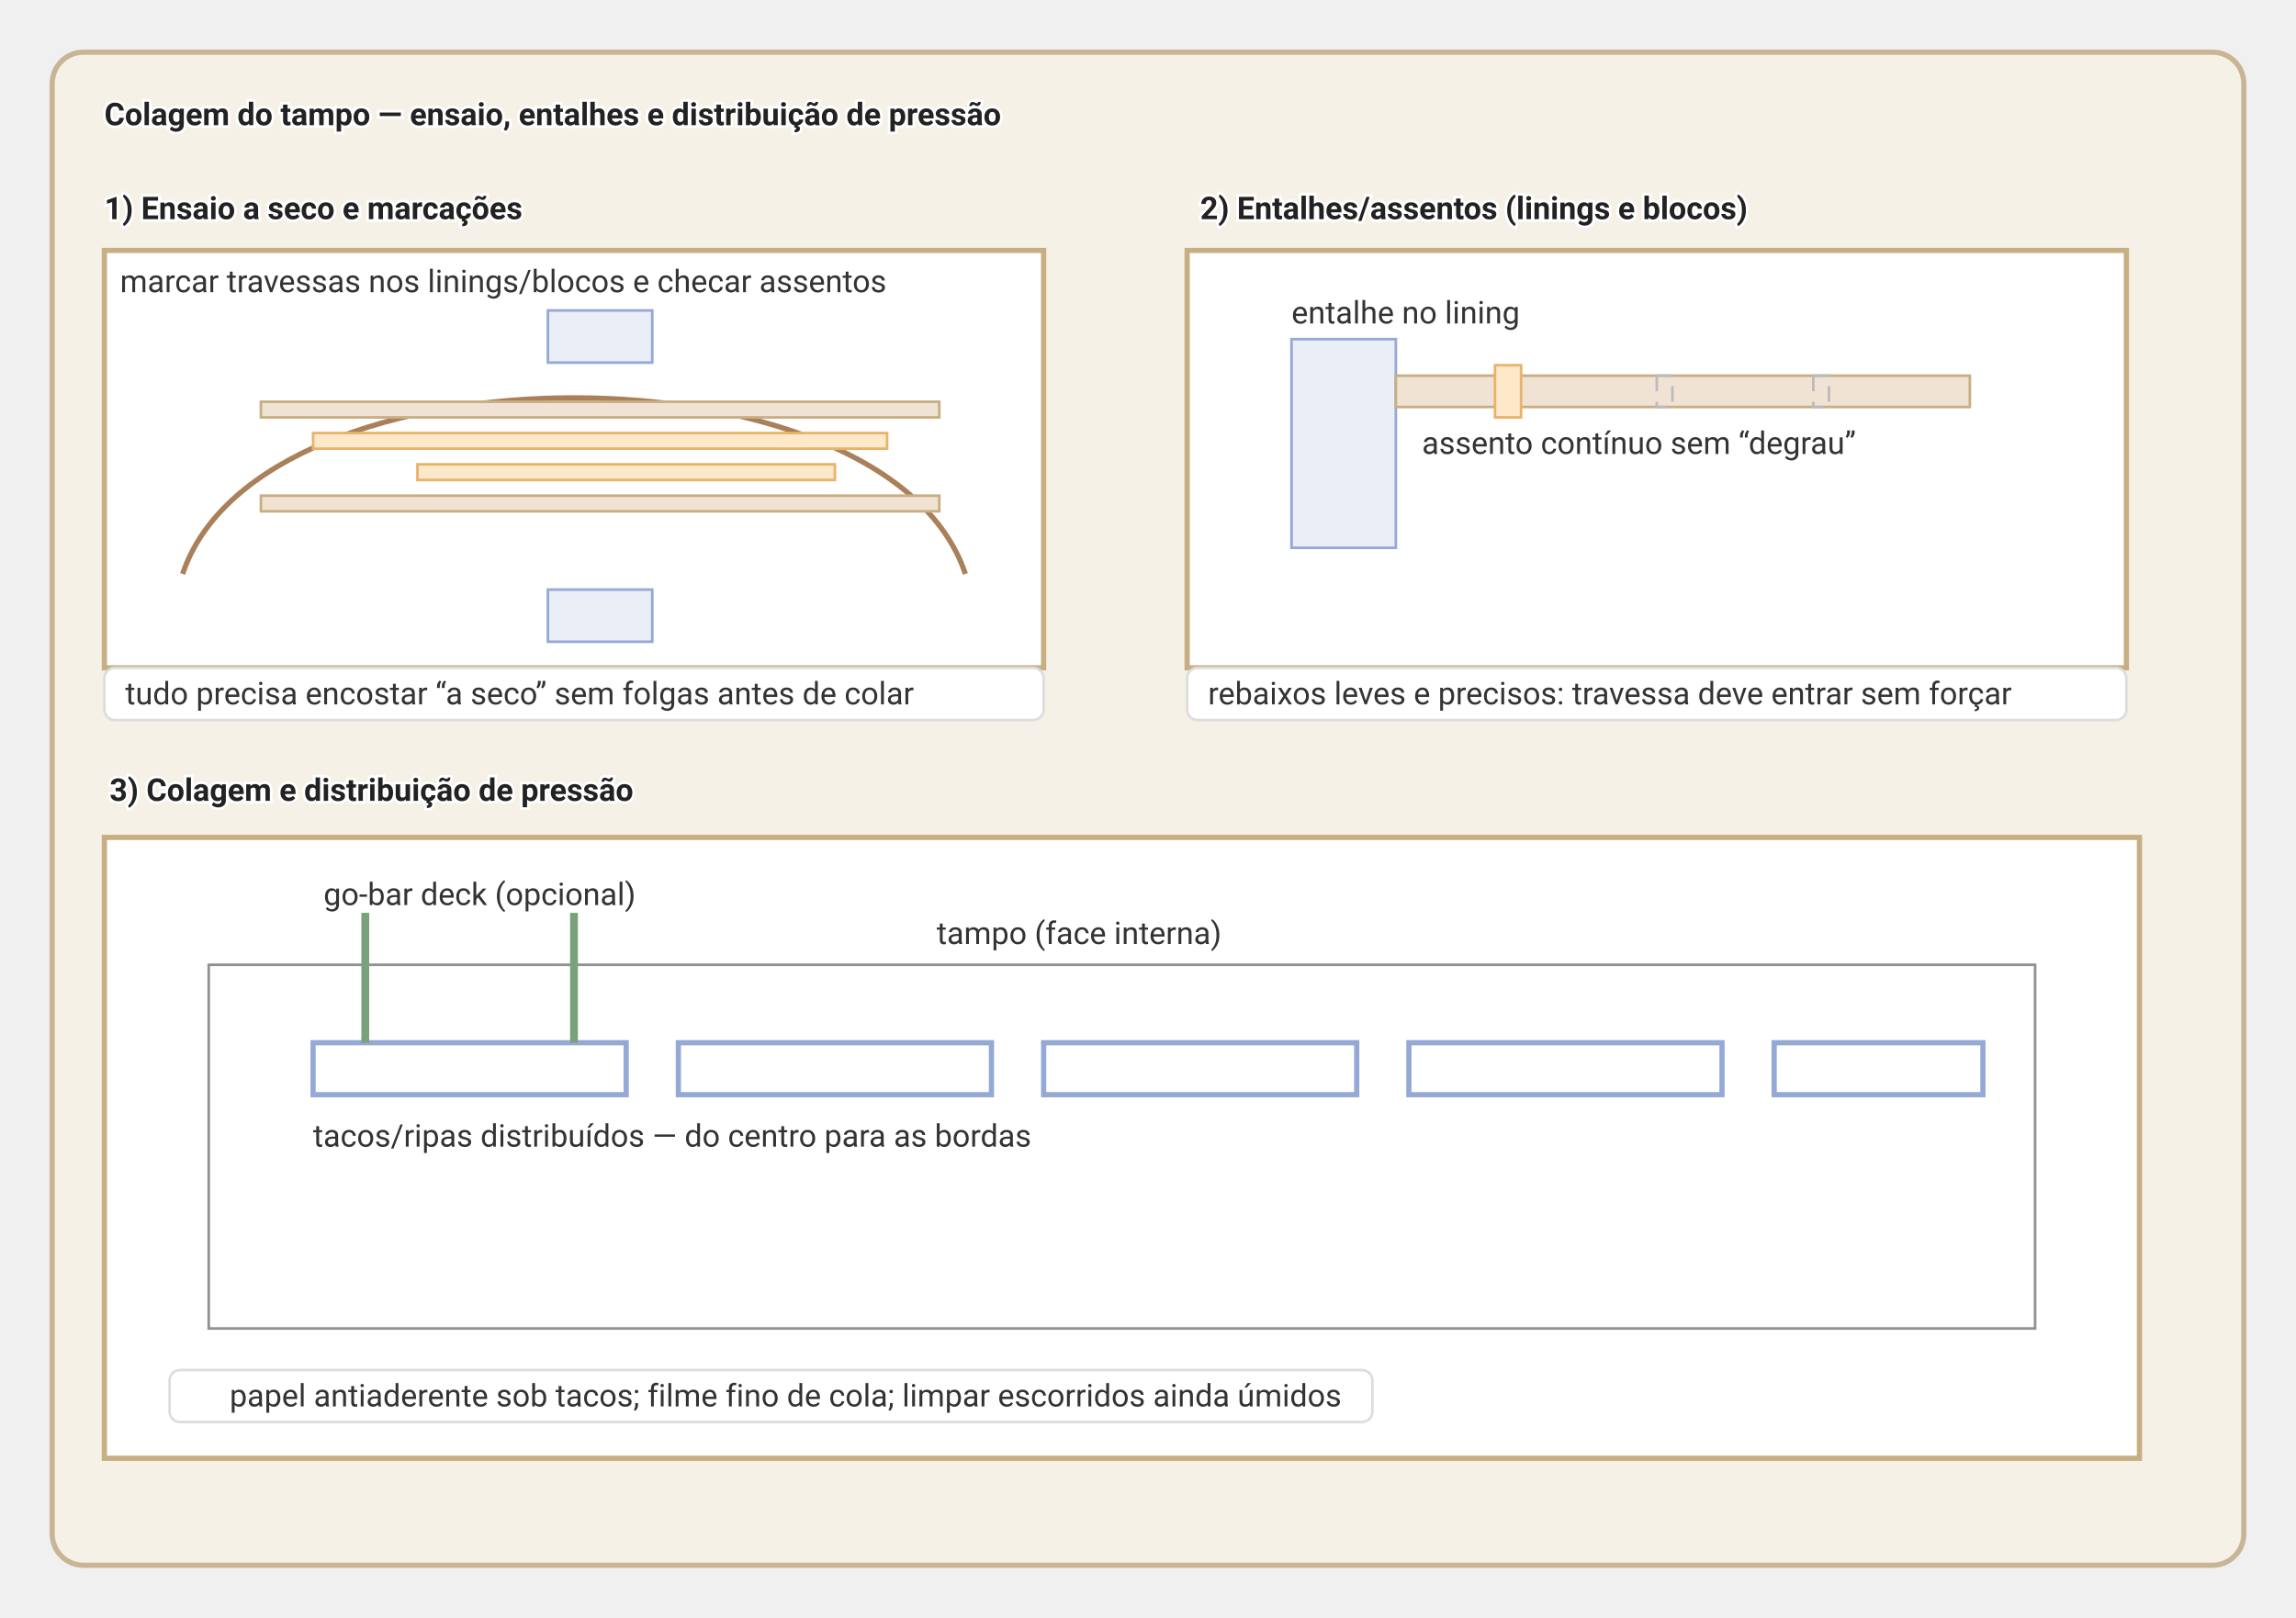
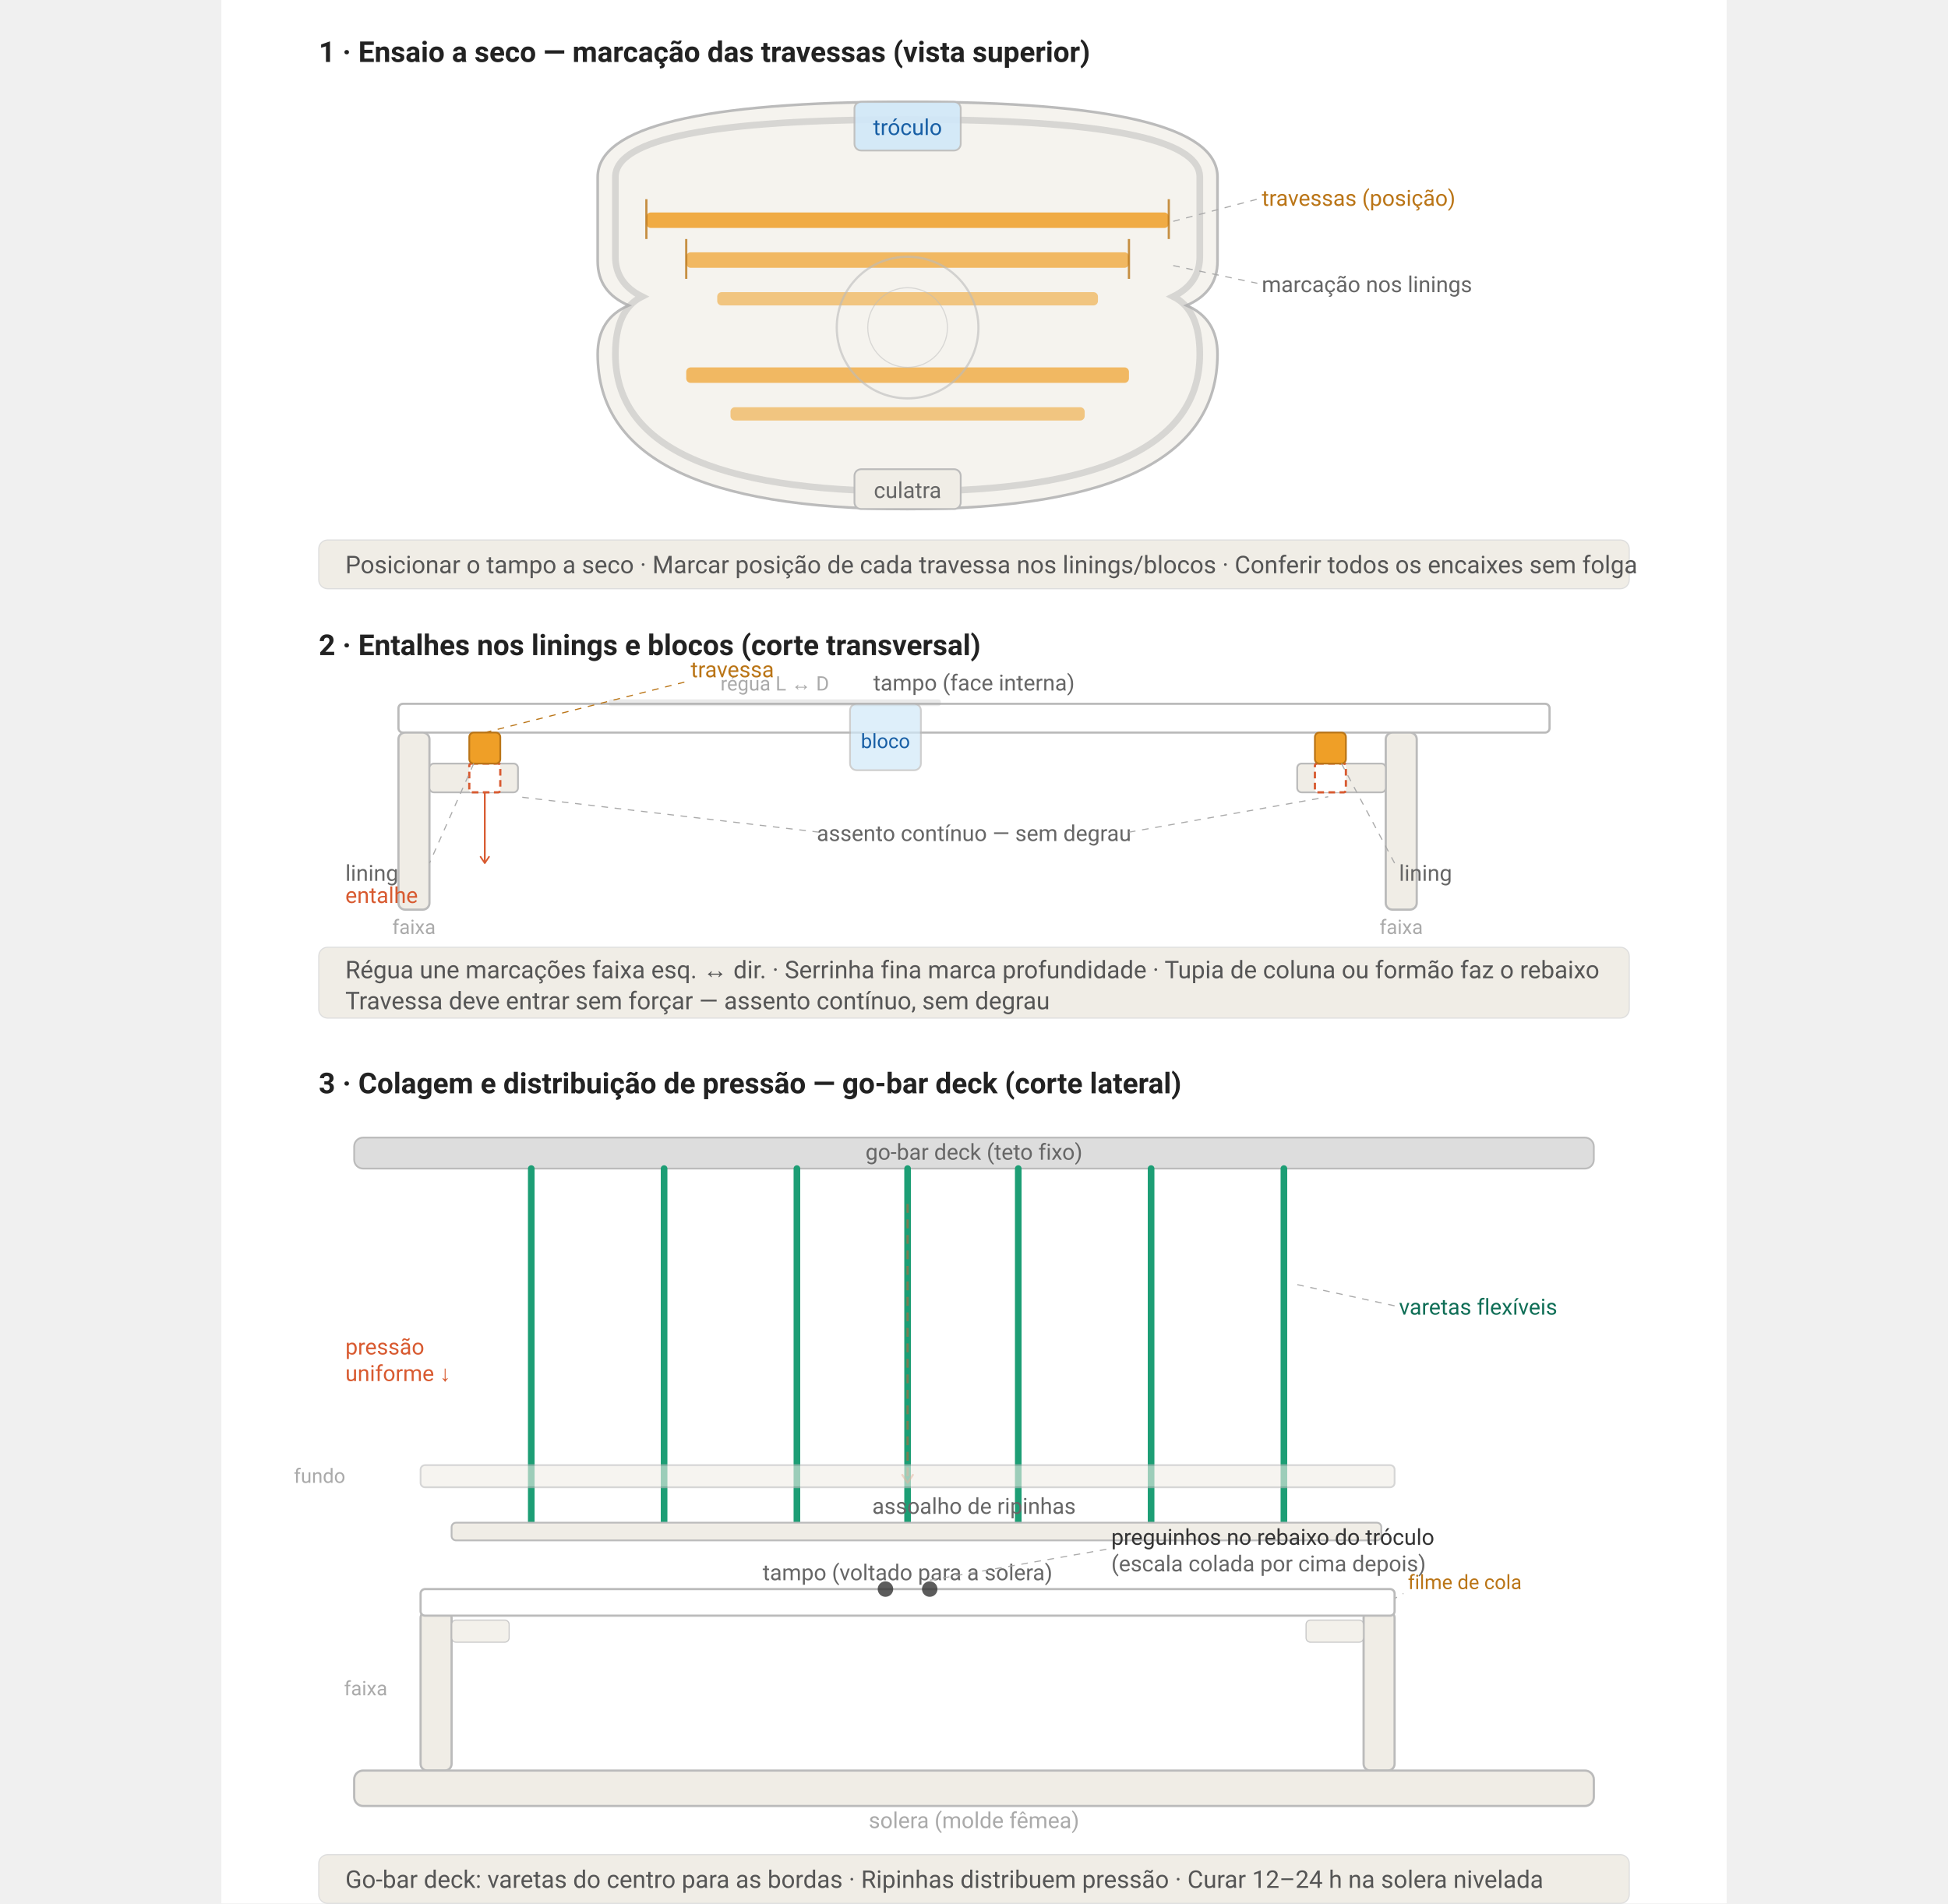
- <svg xmlns="http://www.w3.org/2000/svg" width="880" height="620" font-size="12" font-family="system-ui, Segoe UI, Roboto, Arial">
-   <g>
-     <rect id="svg_2" vector-effect="non-scaling-stroke" stroke-width="2" stroke="#c8b596" fill="#f6f1e7" class="panel" rx="12" height="580" width="840" y="20" x="20" />
-     <text id="svg_3" stroke-width="2px" stroke="#fff" paint-order="stroke fill" font-weight="700" fill="#222" class="title" y="48" x="40">Colagem do tampo — ensaio, entalhes e distribuição de pressão</text>
-     <text id="svg_4" stroke-width="2px" stroke="#fff" paint-order="stroke fill" font-weight="700" fill="#222" class="title" y="84" x="40">1) Ensaio a seco e marcações</text>
-     <g id="svg_5">
-       <rect id="svg_6" vector-effect="non-scaling-stroke" stroke-width="2" stroke="#c7ae83" fill="#fff" class="board" height="160" width="360" y="96" x="40" />
-       <path id="svg_7" vector-effect="non-scaling-stroke" stroke-width="2" stroke="#a9805a" fill="none" class="side" d="m70,220c30,-90 270,-90 300,0" />
-       <rect id="svg_8" vector-effect="non-scaling-stroke" stroke="#c7ae83" fill="#f0e3d3" class="lining" height="6" width="260" y="190" x="100" />
-       <rect id="svg_9" vector-effect="non-scaling-stroke" stroke="#c7ae83" fill="#f0e3d3" class="lining" height="6" width="260" y="154" x="100" />
-       <rect id="svg_10" vector-effect="non-scaling-stroke" stroke="#94a9d6" fill="#e9eef7" class="block" height="20" width="40" y="119" x="210" />
-       <rect id="svg_11" vector-effect="non-scaling-stroke" stroke="#94a9d6" fill="#e9eef7" class="block" height="20" width="40" y="226" x="210" />
-       <rect id="svg_12" vector-effect="non-scaling-stroke" stroke="#e8b36b" fill="#fde9c9" class="brace" height="6" width="220" y="166" x="120" />
-       <rect id="svg_13" vector-effect="non-scaling-stroke" stroke="#e8b36b" fill="#fde9c9" class="brace" height="6" width="160" y="178" x="160" />
-       <text id="svg_14" stroke-width="2px" stroke="#fff" paint-order="stroke fill" fill="#333" class="note" y="112" x="46">marcar travessas nos linings/blocos e checar assentos</text>
-       <rect id="svg_15" vector-effect="non-scaling-stroke" stroke="#ddd" fill="#fff" class="labelbox" rx="4" height="20" width="360" y="256" x="40" />
-       <text id="svg_16" stroke-width="2px" stroke="#fff" paint-order="stroke fill" fill="#333" class="note" y="270" x="48">tudo precisa encostar “a seco” sem folgas antes de colar</text>
-     </g>
-     <text id="svg_17" stroke-width="2px" stroke="#fff" paint-order="stroke fill" font-weight="700" fill="#222" class="title" y="84" x="460">2) Entalhes/assentos (linings e blocos)</text>
-     <g id="svg_18">
-       <rect id="svg_19" vector-effect="non-scaling-stroke" stroke-width="2" stroke="#c7ae83" fill="#fff" class="board" height="160" width="360" y="96" x="455" />
-       <rect id="svg_20" vector-effect="non-scaling-stroke" stroke="#94a9d6" fill="#e9eef7" class="block" height="80" width="40" y="130" x="495" />
-       <rect id="svg_21" vector-effect="non-scaling-stroke" stroke="#c7ae83" fill="#f0e3d3" class="lining" height="12" width="220" y="144" x="535" />
-       <rect id="svg_22" vector-effect="non-scaling-stroke" stroke-dasharray="6,4" stroke="#bbb" fill="none" class="ghost" height="12" width="6" y="144" x="575" />
-       <rect id="svg_23" vector-effect="non-scaling-stroke" stroke-dasharray="6,4" stroke="#bbb" fill="none" class="ghost" height="12" width="6" y="144" x="635" />
-       <rect id="svg_24" vector-effect="non-scaling-stroke" stroke-dasharray="6,4" stroke="#bbb" fill="none" class="ghost" height="12" width="6" y="144" x="695" />
-       <rect id="svg_25" vector-effect="non-scaling-stroke" stroke="#e8b36b" fill="#fde9c9" class="brace" height="20" width="10" y="140" x="573" />
-       <text id="svg_26" stroke-width="2px" stroke="#fff" paint-order="stroke fill" fill="#333" class="note" y="124" x="495">entalhe no lining</text>
-       <text id="svg_27" stroke-width="2px" stroke="#fff" paint-order="stroke fill" fill="#333" class="note" y="174" x="545">assento contínuo sem “degrau”</text>
-       <rect id="svg_28" vector-effect="non-scaling-stroke" stroke="#ddd" fill="#fff" class="labelbox" rx="4" height="20" width="360" y="256" x="455" />
-       <text id="svg_29" stroke-width="2px" stroke="#fff" paint-order="stroke fill" fill="#333" class="note" y="270" x="463">rebaixos leves e precisos: travessa deve entrar sem forçar</text>
-     </g>
-     <text id="svg_30" stroke-width="2px" stroke="#fff" paint-order="stroke fill" font-weight="700" fill="#222" class="title" y="307" x="42">3) Colagem e distribuição de pressão</text>
-     <g stroke="null" id="svg_31">
-       <rect stroke="#c7ae83" id="svg_32" vector-effect="non-scaling-stroke" stroke-width="2" fill="#fff" class="board" height="238" width="780" y="321" x="40" />
-       <rect stroke="#909090" id="svg_33" vector-effect="non-scaling-stroke" fill="#fff" class="top" height="139.414" width="700" y="369.833" x="80" />
-       <text transform="matrix(1 0 0 0.995816 0 2.38077)" stroke="#fff" id="svg_34" stroke-width="2px" paint-order="stroke fill" fill="#333" class="note" y="360.996" x="359">tampo (face interna)</text>
-       <rect stroke="#94a9d6" id="svg_35" vector-effect="non-scaling-stroke" stroke-width="2" fill="none" class="press" height="19.916" width="120" y="399.707" x="120" />
-       <rect stroke="#94a9d6" id="svg_36" vector-effect="non-scaling-stroke" stroke-width="2" fill="none" class="press" height="19.916" width="120" y="399.707" x="260" />
-       <rect stroke="#94a9d6" id="svg_37" vector-effect="non-scaling-stroke" stroke-width="2" fill="none" class="press" height="19.916" width="120" y="399.707" x="400" />
-       <rect stroke="#94a9d6" id="svg_38" vector-effect="non-scaling-stroke" stroke-width="2" fill="none" class="press" height="19.916" width="120" y="399.707" x="540" />
-       <rect stroke="#94a9d6" id="svg_39" vector-effect="non-scaling-stroke" stroke-width="2" fill="none" class="press" height="19.916" width="80" y="399.707" x="680" />
-       <text transform="matrix(1 0 0 0.995816 0 2.38077)" stroke="#fff" id="svg_40" stroke-width="2px" paint-order="stroke fill" fill="#333" class="note" y="438.996" x="120">tacos/ripas distribuídos — do centro para as bordas</text>
-       <line stroke="#7aa27a" id="svg_41" vector-effect="non-scaling-stroke" stroke-width="3" class="gobar" y2="399.707" x2="140" y1="349.916" x1="140" />
-       <line stroke="#7aa27a" id="svg_42" vector-effect="non-scaling-stroke" stroke-width="3" class="gobar" y2="399.707" x2="220" y1="349.916" x1="220" />
-       <text transform="matrix(1 0 0 0.995816 0 2.38077)" stroke="#fff" id="svg_43" stroke-width="2px" paint-order="stroke fill" fill="#333" class="note" y="345.996" x="124">go-bar deck (opcional)</text>
-       <rect stroke="#ddd" id="svg_44" vector-effect="non-scaling-stroke" fill="#fff" class="labelbox" rx="4" height="19.916" width="461" y="525.18" x="65" />
-       <text transform="matrix(1 0 0 0.995816 0 2.38077)" stroke="#fff" id="svg_45" stroke-width="2px" paint-order="stroke fill" fill="#333" class="note" y="538.996" x="88">papel antiaderente sob tacos; filme fino de cola; limpar escorridos ainda úmidos</text>
-     </g>
-   </g>
+ <svg xmlns="http://www.w3.org/2000/svg" width="880" height="860" viewBox="0 0 680 860" role="img" font-family="system-ui, Segoe UI, Roboto, Arial" font-size="12">
+   <defs>
+     <marker id="arrow" viewBox="0 0 10 10" refX="8" refY="5" markerWidth="6" markerHeight="6" orient="auto-start-reverse">
+       <path d="M2 1L8 5L2 9" fill="none" stroke="context-stroke" stroke-width="1.5" stroke-linecap="round" stroke-linejoin="round" />
+     </marker>
+   </defs>
+   <rect width="680" height="860" fill="#ffffff" />
+   <text x="44" y="28" font-size="13" font-weight="600" fill="#222">1 · Ensaio a seco — marcação das travessas (vista superior)</text>
+   <path d="M170 80 Q170 46 310 46 Q450 46 450 80 L450 118 Q450 132 436 138 Q450 144 450 160 Q450 230 310 230 Q170 230 170 160 Q170 144 184 138 Q170 132 170 118 Z" fill="#f5f3ee" stroke="#bbb" stroke-width="1.2" />
+   <path d="M178 80 Q178 54 310 54 Q442 54 442 80 L442 116 Q442 128 430 134 Q442 140 442 160 Q442 222 310 222 Q178 222 178 160 Q178 140 190 134 Q178 128 178 116 Z" fill="none" stroke="#aaa" stroke-width="3" stroke-linecap="round" opacity="0.4" />
+   <rect x="286" y="46" width="48" height="22" rx="3" fill="#d0e8f8" stroke="#bbb" stroke-width="0.8" opacity="0.9" />
+   <text x="310" y="61" text-anchor="middle" font-size="10" fill="#185FA5">tróculo</text>
+   <rect x="286" y="212" width="48" height="18" rx="3" fill="#f0ede6" stroke="#bbb" stroke-width="0.8" />
+   <text x="310" y="225" text-anchor="middle" font-size="10" fill="#666">culatra</text>
+   <rect x="192" y="96" width="236" height="7" rx="2" fill="#EF9F27" opacity="0.85" />
+   <rect x="210" y="114" width="200" height="7" rx="2" fill="#EF9F27" opacity="0.7" />
+   <rect x="224" y="132" width="172" height="6" rx="2" fill="#EF9F27" opacity="0.55" />
+   <rect x="210" y="166" width="200" height="7" rx="2" fill="#EF9F27" opacity="0.7" />
+   <rect x="230" y="184" width="160" height="6" rx="2" fill="#EF9F27" opacity="0.55" />
+   <line x1="192" y1="90" x2="192" y2="108" stroke="#BA7517" stroke-width="1" opacity="0.8" />
+   <line x1="428" y1="90" x2="428" y2="108" stroke="#BA7517" stroke-width="1" opacity="0.8" />
+   <line x1="210" y1="108" x2="210" y2="126" stroke="#BA7517" stroke-width="1" opacity="0.8" />
+   <line x1="410" y1="108" x2="410" y2="126" stroke="#BA7517" stroke-width="1" opacity="0.8" />
+   <line x1="430" y1="100" x2="468" y2="90" stroke="#aaa" stroke-width="0.5" stroke-dasharray="3 3" />
+   <text x="470" y="93" font-size="10" fill="#BA7517">travessas (posição)</text>
+   <line x1="430" y1="120" x2="468" y2="128" stroke="#aaa" stroke-width="0.5" stroke-dasharray="3 3" />
+   <text x="470" y="132" font-size="10" fill="#666">marcação nos linings</text>
+   <circle cx="310" cy="148" r="32" fill="none" stroke="#bbb" stroke-width="1" opacity="0.6" />
+   <circle cx="310" cy="148" r="18" fill="none" stroke="#bbb" stroke-width="0.5" opacity="0.5" />
+   <rect x="44" y="244" width="592" height="22" rx="4" fill="#f0ede6" stroke="#ddd" stroke-width="0.5" />
+   <text x="56" y="259" font-size="11" fill="#555">Posicionar o tampo a seco · Marcar posição de cada travessa nos linings/blocos · Conferir todos os encaixes sem folga</text>
+   <text x="44" y="296" font-size="13" font-weight="600" fill="#222">2 · Entalhes nos linings e blocos (corte transversal)</text>
+   <rect x="80" y="318" width="520" height="13" rx="2" fill="#fff" stroke="#bbb" stroke-width="1" />
+   <text x="340" y="312" text-anchor="middle" font-size="10" fill="#666">tampo (face interna)</text>
+   <rect x="80" y="331" width="14" height="80" rx="3" fill="#f0ede6" stroke="#bbb" stroke-width="1" />
+   <text x="87" y="422" text-anchor="middle" font-size="9" fill="#aaa">faixa</text>
+   <rect x="94" y="345" width="40" height="13" rx="2" fill="#f0ede6" stroke="#bbb" stroke-width="0.8" />
+   <rect x="112" y="345" width="14" height="13" rx="1" fill="#fff" stroke="#D85A30" stroke-width="1" stroke-dasharray="3 2" />
+   <rect x="112" y="331" width="14" height="14" rx="2" fill="#EF9F27" stroke="#BA7517" stroke-width="0.8" />
+   <line x1="114" y1="345" x2="94" y2="390" stroke="#aaa" stroke-width="0.5" stroke-dasharray="3 3" />
+   <text x="56" y="398" font-size="10" fill="#666">lining</text>
+   <line x1="119" y1="358" x2="119" y2="390" stroke="#D85A30" stroke-width="0.8" marker-end="url(#arrow)" />
+   <text x="56" y="408" font-size="10" fill="#D85A30">entalhe</text>
+   <rect x="284" y="318" width="32" height="30" rx="3" fill="#d0e8f8" stroke="#bbb" stroke-width="0.8" opacity="0.7" />
+   <text x="300" y="338" text-anchor="middle" font-size="9" fill="#185FA5">bloco</text>
+   <rect x="175" y="316" width="150" height="3" rx="1" fill="#aaa" opacity="0.25" />
+   <text x="250" y="312" text-anchor="middle" font-size="9" fill="#aaa">régua L ↔ D</text>
+   <line x1="119" y1="331" x2="210" y2="308" stroke="#BA7517" stroke-width="0.5" stroke-dasharray="3 3" />
+   <text x="212" y="306" font-size="10" fill="#BA7517">travessa</text>
+   <rect x="526" y="331" width="14" height="80" rx="3" fill="#f0ede6" stroke="#bbb" stroke-width="1" />
+   <text x="533" y="422" text-anchor="middle" font-size="9" fill="#aaa">faixa</text>
+   <rect x="486" y="345" width="40" height="13" rx="2" fill="#f0ede6" stroke="#bbb" stroke-width="0.8" />
+   <rect x="494" y="345" width="14" height="13" rx="1" fill="#fff" stroke="#D85A30" stroke-width="1" stroke-dasharray="3 2" />
+   <rect x="494" y="331" width="14" height="14" rx="2" fill="#EF9F27" stroke="#BA7517" stroke-width="0.8" />
+   <line x1="506" y1="345" x2="530" y2="390" stroke="#aaa" stroke-width="0.5" stroke-dasharray="3 3" />
+   <text x="532" y="398" font-size="10" fill="#666">lining</text>
+   <text x="340" y="380" text-anchor="middle" font-size="10" fill="#666">assento contínuo — sem degrau</text>
+   <line x1="270" y1="376" x2="134" y2="360" stroke="#aaa" stroke-width="0.5" stroke-dasharray="3 3" />
+   <line x1="410" y1="376" x2="500" y2="360" stroke="#aaa" stroke-width="0.5" stroke-dasharray="3 3" />
+   <rect x="44" y="428" width="592" height="32" rx="4" fill="#f0ede6" stroke="#ddd" stroke-width="0.5" />
+   <text x="56" y="442" font-size="11" fill="#555">Régua une marcações faixa esq. ↔ dir. · Serrinha fina marca profundidade · Tupia de coluna ou formão faz o rebaixo</text>
+   <text x="56" y="456" font-size="11" fill="#555">Travessa deve entrar sem forçar — assento contínuo, sem degrau</text>
+   <text x="44" y="494" font-size="13" font-weight="600" fill="#222">3 · Colagem e distribuição de pressão — go-bar deck (corte lateral)</text>
+   <rect x="60" y="514" width="560" height="14" rx="4" fill="#ddd" stroke="#bbb" stroke-width="0.8" />
+   <text x="340" y="524" text-anchor="middle" font-size="10" fill="#666">go-bar deck (teto fixo)</text>
+   <line x1="140" y1="528" x2="140" y2="688" stroke="#1D9E75" stroke-width="3" stroke-linecap="round" />
+   <line x1="200" y1="528" x2="200" y2="688" stroke="#1D9E75" stroke-width="3" stroke-linecap="round" />
+   <line x1="260" y1="528" x2="260" y2="688" stroke="#1D9E75" stroke-width="3" stroke-linecap="round" />
+   <line x1="310" y1="528" x2="310" y2="688" stroke="#1D9E75" stroke-width="3" stroke-linecap="round" />
+   <line x1="360" y1="528" x2="360" y2="688" stroke="#1D9E75" stroke-width="3" stroke-linecap="round" />
+   <line x1="420" y1="528" x2="420" y2="688" stroke="#1D9E75" stroke-width="3" stroke-linecap="round" />
+   <line x1="480" y1="528" x2="480" y2="688" stroke="#1D9E75" stroke-width="3" stroke-linecap="round" />
+   <line x1="530" y1="590" x2="484" y2="580" stroke="#aaa" stroke-width="0.5" stroke-dasharray="3 3" />
+   <text x="532" y="594" font-size="10" fill="#0F6E56">varetas flexíveis</text>
+   <line x1="310" y1="544" x2="310" y2="670" stroke="#D85A30" stroke-width="1" stroke-dasharray="4 3" marker-end="url(#arrow)" opacity="0.5" />
+   <text x="56" y="612" font-size="10" fill="#D85A30">pressão</text>
+   <text x="56" y="624" font-size="10" fill="#D85A30">uniforme ↓</text>
+   <rect x="90" y="662" width="440" height="10" rx="2" fill="#f0ede6" stroke="#bbb" stroke-width="0.8" opacity="0.6" />
+   <text x="56" y="670" text-anchor="end" font-size="9" fill="#aaa">fundo</text>
+   <rect x="104" y="688" width="420" height="8" rx="2" fill="#f0ede6" stroke="#bbb" stroke-width="0.8" />
+   <text x="340" y="684" text-anchor="middle" font-size="10" fill="#666">assoalho de ripinhas</text>
+   <rect x="90" y="728" width="14" height="72" rx="3" fill="#f0ede6" stroke="#bbb" stroke-width="1" />
+   <rect x="516" y="728" width="14" height="72" rx="3" fill="#f0ede6" stroke="#bbb" stroke-width="1" />
+   <text x="75" y="766" text-anchor="end" font-size="9" fill="#aaa">faixa</text>
+   <rect x="104" y="732" width="26" height="10" rx="2" fill="#f0ede6" stroke="#bbb" stroke-width="0.5" opacity="0.8" />
+   <rect x="490" y="732" width="26" height="10" rx="2" fill="#f0ede6" stroke="#bbb" stroke-width="0.5" opacity="0.8" />
+   <rect x="104" y="728" width="26" height="2" fill="#EF9F27" opacity="0.8" />
+   <rect x="490" y="728" width="26" height="2" fill="#EF9F27" opacity="0.8" />
+   <line x1="518" y1="729" x2="534" y2="720" stroke="#aaa" stroke-width="0.5" stroke-dasharray="3 3" />
+   <text x="536" y="718" font-size="9" fill="#BA7517">filme de cola</text>
+   <rect x="90" y="718" width="440" height="12" rx="2" fill="#fff" stroke="#bbb" stroke-width="1" />
+   <text x="310" y="714" text-anchor="middle" font-size="10" fill="#666">tampo (voltado para a solera)</text>
+   <circle cx="300" cy="718" r="3.5" fill="#333" opacity="0.8" />
+   <circle cx="320" cy="718" r="3.5" fill="#333" opacity="0.8" />
+   <line x1="320" y1="714" x2="400" y2="700" stroke="#aaa" stroke-width="0.5" stroke-dasharray="3 3" />
+   <text x="402" y="698" font-size="10" fill="#333">preguinhos no rebaixo do tróculo</text>
+   <text x="402" y="710" font-size="10" fill="#666">(escala colada por cima depois)</text>
+   <rect x="60" y="800" width="560" height="16" rx="4" fill="#f0ede6" stroke="#bbb" stroke-width="1" />
+   <text x="340" y="826" text-anchor="middle" font-size="10" fill="#aaa">solera (molde fêmea)</text>
+   <rect x="44" y="838" width="592" height="22" rx="4" fill="#f0ede6" stroke="#ddd" stroke-width="0.5" />
+   <text x="56" y="853" font-size="11" fill="#555">Go-bar deck: varetas do centro para as bordas · Ripinhas distribuem pressão · Curar 12–24 h na solera nivelada</text>
</svg>
